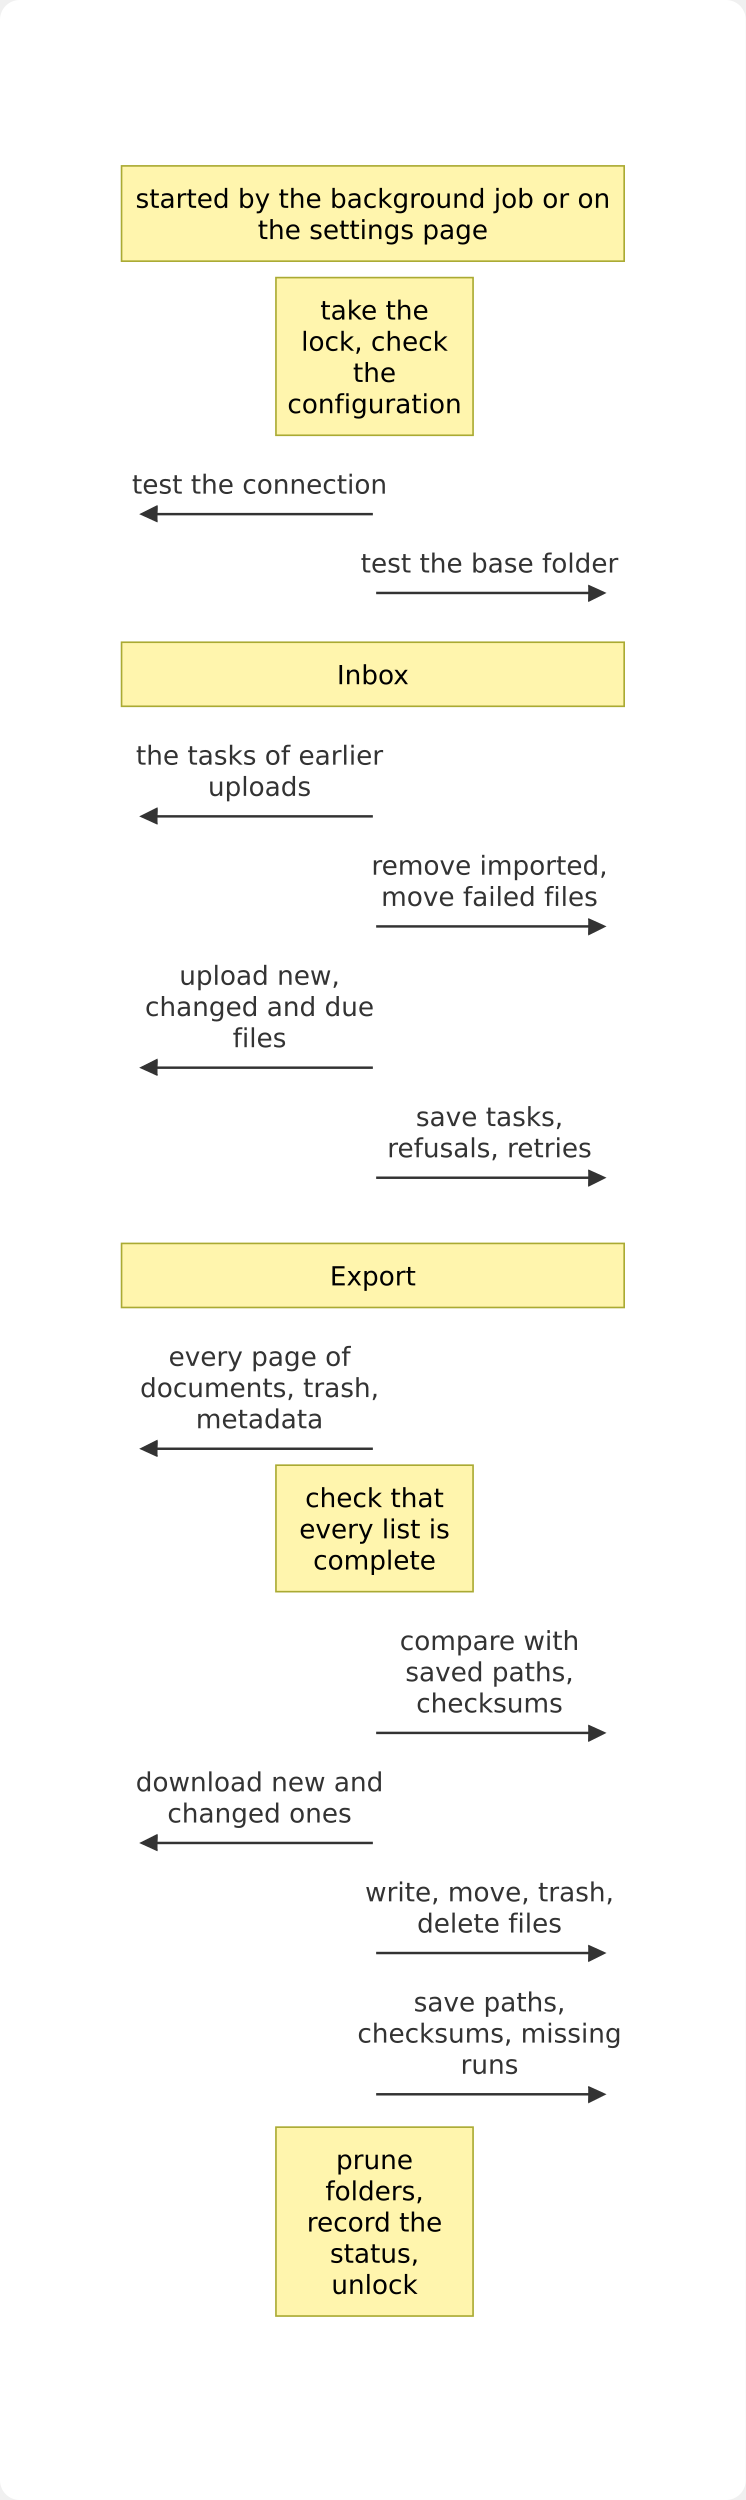
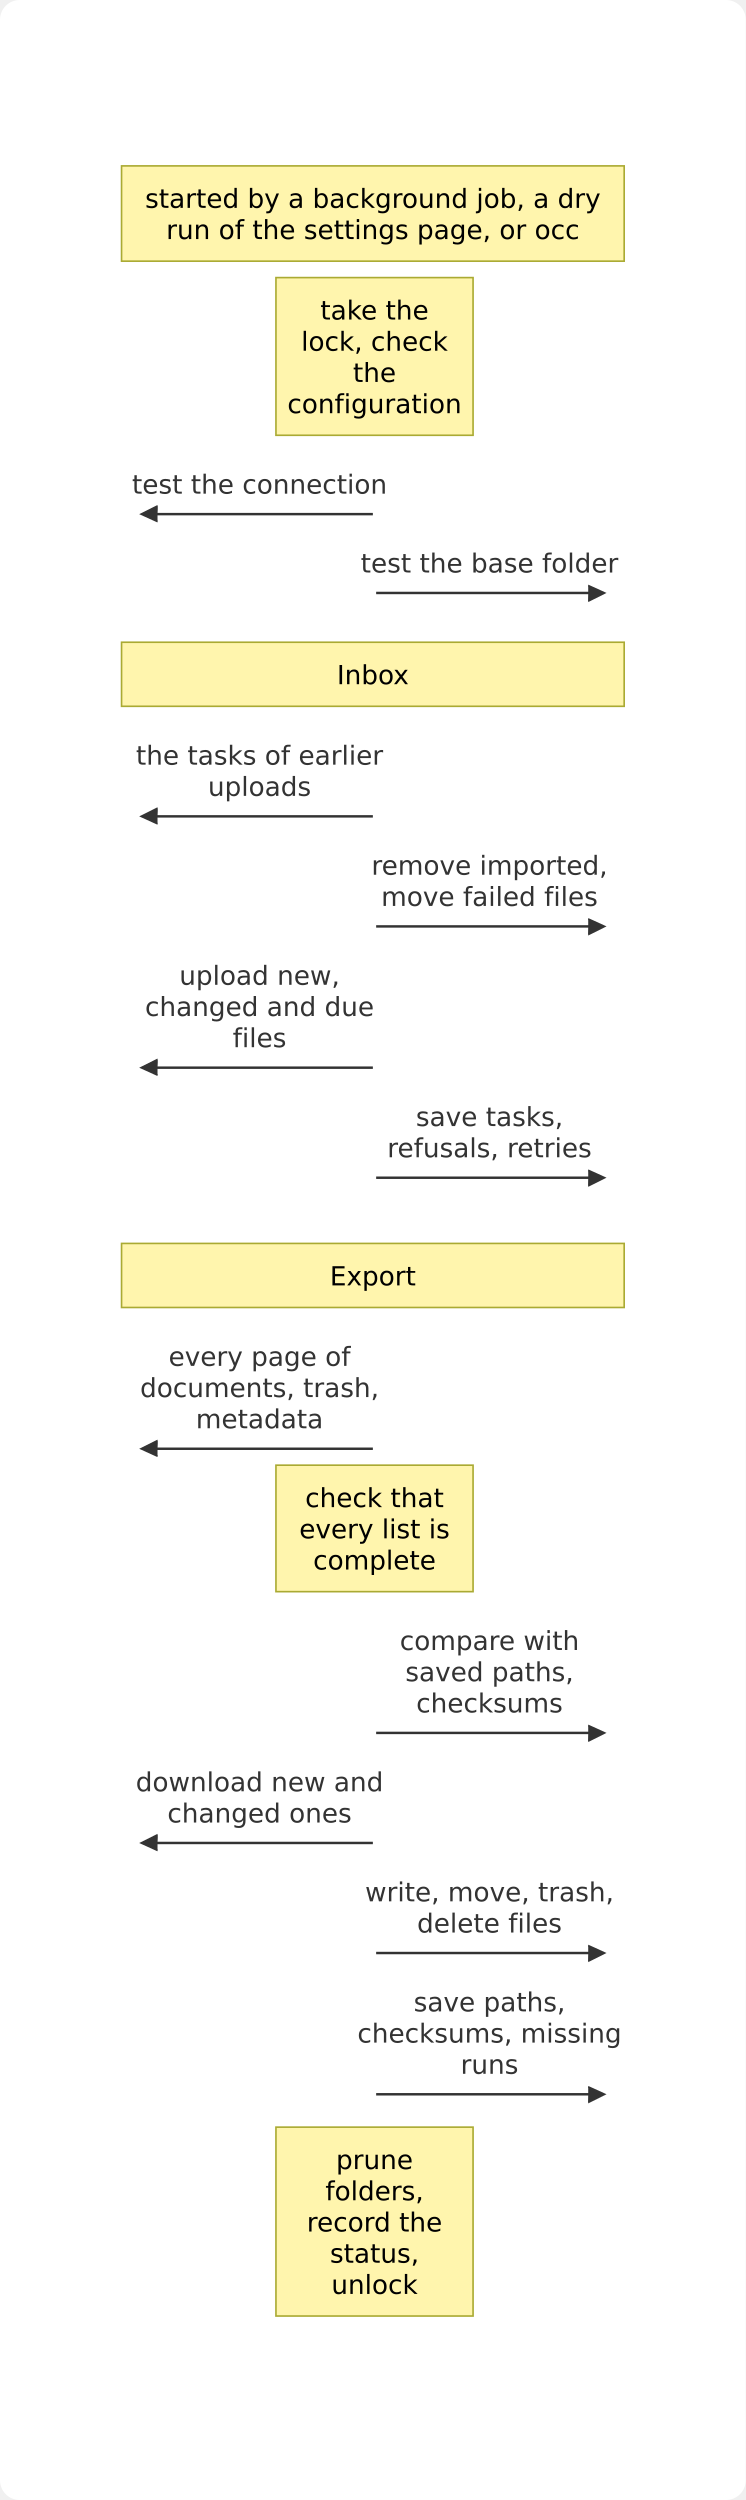
<svg xmlns="http://www.w3.org/2000/svg" width="454" height="1522" viewBox="-24 -26 454 1522" id="diagram-one-run-of-the-synchronization" role="graphics-document document" aria-roledescription="sequence" aria-describedby="chart-desc-diagram-one-run-of-the-synchronization" aria-labelledby="chart-title-diagram-one-run-of-the-synchronization">
  <rect x="40" y="711" fill="rgba(23, 128, 61, 0.12)" width="326" height="548" class="rect" />
  <rect x="40" y="345" fill="rgba(0, 130, 201, 0.12)" width="326" height="356" class="rect" />
  <g>
    <rect x="286" y="1404" fill="#eaeaea" stroke="#666" width="120" height="65" name="Nextcloud" rx="3" ry="3" class="actor actor-bottom" />
    <text x="346" y="1436.5" dominant-baseline="central" alignment-baseline="central" class="actor actor-box" style="text-anchor: middle; font-size: 16px; font-weight: 400; font-family: &quot;trebuchet ms&quot;, verdana, &quot;DejaVu Sans&quot;, arial, sans-serif;">
      <tspan x="346" dy="0">Nextcloud</tspan>
    </text>
  </g>
  <g>
    <rect x="144" y="1404" fill="#eaeaea" stroke="#666" width="120" height="65" name="Sync" rx="3" ry="3" class="actor actor-bottom" />
    <text x="204" y="1436.5" dominant-baseline="central" alignment-baseline="central" class="actor actor-box" style="text-anchor: middle; font-size: 16px; font-weight: 400; font-family: &quot;trebuchet ms&quot;, verdana, &quot;DejaVu Sans&quot;, arial, sans-serif;">
      <tspan x="204" dy="-8">Paperless</tspan>
    </text>
    <text x="204" y="1436.5" dominant-baseline="central" alignment-baseline="central" class="actor actor-box" style="text-anchor: middle; font-size: 16px; font-weight: 400; font-family: &quot;trebuchet ms&quot;, verdana, &quot;DejaVu Sans&quot;, arial, sans-serif;">
      <tspan x="204" dy="8">Sync</tspan>
    </text>
  </g>
  <g>
    <rect x="0" y="1404" fill="#eaeaea" stroke="#666" width="120" height="65" name="Paperless" rx="3" ry="3" class="actor actor-bottom" />
    <text x="60" y="1436.5" dominant-baseline="central" alignment-baseline="central" class="actor actor-box" style="text-anchor: middle; font-size: 16px; font-weight: 400; font-family: &quot;trebuchet ms&quot;, verdana, &quot;DejaVu Sans&quot;, arial, sans-serif;">
      <tspan x="60" dy="-8">Paperless-ng-</tspan>
    </text>
    <text x="60" y="1436.5" dominant-baseline="central" alignment-baseline="central" class="actor actor-box" style="text-anchor: middle; font-size: 16px; font-weight: 400; font-family: &quot;trebuchet ms&quot;, verdana, &quot;DejaVu Sans&quot;, arial, sans-serif;">
      <tspan x="60" dy="8">x</tspan>
    </text>
  </g>
  <g>
    <line id="actor2" x1="346" y1="65" x2="346" y2="1404" class="actor-line 200" stroke-width="0.5px" stroke="#999" name="Nextcloud" data-et="life-line" data-id="Nextcloud" />
    <g id="root-2" data-et="participant" data-type="participant" data-id="Nextcloud">
      <rect x="286" y="0" fill="#eaeaea" stroke="#666" width="120" height="65" name="Nextcloud" rx="3" ry="3" class="actor actor-top" />
      <text x="346" y="32.5" dominant-baseline="central" alignment-baseline="central" class="actor actor-box" style="text-anchor: middle; font-size: 16px; font-weight: 400; font-family: &quot;trebuchet ms&quot;, verdana, &quot;DejaVu Sans&quot;, arial, sans-serif;">
        <tspan x="346" dy="0">Nextcloud</tspan>
      </text>
    </g>
  </g>
  <g>
    <line id="actor1" x1="204" y1="65" x2="204" y2="1404" class="actor-line 200" stroke-width="0.5px" stroke="#999" name="Sync" data-et="life-line" data-id="Sync" />
    <g id="root-1" data-et="participant" data-type="participant" data-id="Sync">
      <rect x="144" y="0" fill="#eaeaea" stroke="#666" width="120" height="65" name="Sync" rx="3" ry="3" class="actor actor-top" />
      <text x="204" y="32.5" dominant-baseline="central" alignment-baseline="central" class="actor actor-box" style="text-anchor: middle; font-size: 16px; font-weight: 400; font-family: &quot;trebuchet ms&quot;, verdana, &quot;DejaVu Sans&quot;, arial, sans-serif;">
        <tspan x="204" dy="-8">Paperless</tspan>
      </text>
      <text x="204" y="32.5" dominant-baseline="central" alignment-baseline="central" class="actor actor-box" style="text-anchor: middle; font-size: 16px; font-weight: 400; font-family: &quot;trebuchet ms&quot;, verdana, &quot;DejaVu Sans&quot;, arial, sans-serif;">
        <tspan x="204" dy="8">Sync</tspan>
      </text>
    </g>
  </g>
  <g>
    <line id="actor0" x1="60" y1="65" x2="60" y2="1404" class="actor-line 200" stroke-width="0.5px" stroke="#999" name="Paperless" data-et="life-line" data-id="Paperless" />
    <g id="root-0" data-et="participant" data-type="participant" data-id="Paperless">
      <rect x="0" y="0" fill="#eaeaea" stroke="#666" width="120" height="65" name="Paperless" rx="3" ry="3" class="actor actor-top" />
      <text x="60" y="32.5" dominant-baseline="central" alignment-baseline="central" class="actor actor-box" style="text-anchor: middle; font-size: 16px; font-weight: 400; font-family: &quot;trebuchet ms&quot;, verdana, &quot;DejaVu Sans&quot;, arial, sans-serif;">
        <tspan x="60" dy="-8">Paperless-ng-</tspan>
      </text>
      <text x="60" y="32.5" dominant-baseline="central" alignment-baseline="central" class="actor actor-box" style="text-anchor: middle; font-size: 16px; font-weight: 400; font-family: &quot;trebuchet ms&quot;, verdana, &quot;DejaVu Sans&quot;, arial, sans-serif;">
        <tspan x="60" dy="8">x</tspan>
      </text>
    </g>
  </g>
  <style>#diagram-one-run-of-the-synchronization{font-family:"trebuchet ms",verdana,"DejaVu Sans",arial,sans-serif;font-size:16px;fill:#333;}@keyframes edge-animation-frame{from{stroke-dashoffset:0;}}@keyframes dash{to{stroke-dashoffset:0;}}#diagram-one-run-of-the-synchronization .edge-animation-slow{stroke-dasharray:9,5!important;stroke-dashoffset:900;animation:dash 50s linear infinite;stroke-linecap:round;}#diagram-one-run-of-the-synchronization .edge-animation-fast{stroke-dasharray:9,5!important;stroke-dashoffset:900;animation:dash 20s linear infinite;stroke-linecap:round;}#diagram-one-run-of-the-synchronization .error-icon{fill:#552222;}#diagram-one-run-of-the-synchronization .error-text{fill:#552222;stroke:#552222;}#diagram-one-run-of-the-synchronization .edge-thickness-normal{stroke-width:1px;}#diagram-one-run-of-the-synchronization .edge-thickness-thick{stroke-width:3.5px;}#diagram-one-run-of-the-synchronization .edge-pattern-solid{stroke-dasharray:0;}#diagram-one-run-of-the-synchronization .edge-thickness-invisible{stroke-width:0;fill:none;}#diagram-one-run-of-the-synchronization .edge-pattern-dashed{stroke-dasharray:3;}#diagram-one-run-of-the-synchronization .edge-pattern-dotted{stroke-dasharray:2;}#diagram-one-run-of-the-synchronization .marker{fill:#333333;stroke:#333333;}#diagram-one-run-of-the-synchronization .marker.cross{stroke:#333333;}#diagram-one-run-of-the-synchronization svg{font-family:"trebuchet ms",verdana,"DejaVu Sans",arial,sans-serif;font-size:16px;}#diagram-one-run-of-the-synchronization p{margin:0;}#diagram-one-run-of-the-synchronization .actor{stroke:#9370DB;fill:#ECECFF;stroke-width:1;}#diagram-one-run-of-the-synchronization rect.actor.outer-path[data-look="neo"]{filter:drop-shadow(1px 2px 2px rgba(185, 185, 185, 1));}#diagram-one-run-of-the-synchronization rect.note[data-look="neo"]{stroke:#aaaa33;fill:#fff5ad;filter:drop-shadow(1px 2px 2px rgba(185, 185, 185, 1));}#diagram-one-run-of-the-synchronization text.actor&gt;tspan{fill:black;stroke:none;}#diagram-one-run-of-the-synchronization .actor-line{stroke:#9370DB;}#diagram-one-run-of-the-synchronization .innerArc{stroke-width:1.5;stroke-dasharray:none;}#diagram-one-run-of-the-synchronization .messageLine0{stroke-width:1.5;stroke-dasharray:none;stroke:#333;}#diagram-one-run-of-the-synchronization .messageLine1{stroke-width:1.5;stroke-dasharray:2,2;stroke:#333;}#diagram-one-run-of-the-synchronization [id$="-arrowhead"] path{fill:#333;stroke:#333;}#diagram-one-run-of-the-synchronization .sequenceNumber{fill:white;}#diagram-one-run-of-the-synchronization [id$="-sequencenumber"]{fill:#333;}#diagram-one-run-of-the-synchronization [id$="-crosshead"] path{fill:#333;stroke:#333;}#diagram-one-run-of-the-synchronization .messageText{fill:#333;stroke:none;}#diagram-one-run-of-the-synchronization .labelBox{stroke:#9370DB;fill:#ECECFF;filter:none;}#diagram-one-run-of-the-synchronization .labelText,#diagram-one-run-of-the-synchronization .labelText&gt;tspan{fill:black;stroke:none;}#diagram-one-run-of-the-synchronization .loopText,#diagram-one-run-of-the-synchronization .loopText&gt;tspan{fill:black;stroke:none;}#diagram-one-run-of-the-synchronization .sectionTitle,#diagram-one-run-of-the-synchronization .sectionTitle&gt;tspan{fill:black;stroke:none;}#diagram-one-run-of-the-synchronization .loopLine{stroke-width:2px;stroke-dasharray:2,2;stroke:#9370DB;fill:#9370DB;}#diagram-one-run-of-the-synchronization .note{stroke:#aaaa33;fill:#fff5ad;}#diagram-one-run-of-the-synchronization .noteText,#diagram-one-run-of-the-synchronization .noteText&gt;tspan{fill:black;stroke:none;}#diagram-one-run-of-the-synchronization .activation0{fill:#f4f4f4;stroke:#666;}#diagram-one-run-of-the-synchronization .activation1{fill:#f4f4f4;stroke:#666;}#diagram-one-run-of-the-synchronization .activation2{fill:#f4f4f4;stroke:#666;}#diagram-one-run-of-the-synchronization .actorPopupMenu{position:absolute;}#diagram-one-run-of-the-synchronization .actorPopupMenuPanel{position:absolute;fill:#ECECFF;box-shadow:0px 8px 16px 0px rgba(0,0,0,0.2);filter:drop-shadow(3px 5px 2px rgb(0 0 0 / 0.4));}#diagram-one-run-of-the-synchronization .actor-man circle,#diagram-one-run-of-the-synchronization line{fill:#ECECFF;stroke-width:2px;}#diagram-one-run-of-the-synchronization g rect.rect{filter:drop-shadow(1px 2px 2px rgba(185, 185, 185, 1));stroke:#9370DB;}#diagram-one-run-of-the-synchronization .node .neo-node{stroke:#9370DB;}#diagram-one-run-of-the-synchronization [data-look="neo"].node rect,#diagram-one-run-of-the-synchronization [data-look="neo"].cluster rect,#diagram-one-run-of-the-synchronization [data-look="neo"].node polygon{stroke:#9370DB;filter:drop-shadow(1px 2px 2px rgba(185, 185, 185, 1));}#diagram-one-run-of-the-synchronization [data-look="neo"].swimlane.cluster rect{filter:none;}#diagram-one-run-of-the-synchronization [data-look="neo"].node path{stroke:#9370DB;stroke-width:1px;}#diagram-one-run-of-the-synchronization [data-look="neo"].node .outer-path{filter:drop-shadow(1px 2px 2px rgba(185, 185, 185, 1));}#diagram-one-run-of-the-synchronization [data-look="neo"].node .neo-line path{stroke:#9370DB;filter:none;}#diagram-one-run-of-the-synchronization [data-look="neo"].node circle{stroke:#9370DB;filter:drop-shadow(1px 2px 2px rgba(185, 185, 185, 1));}#diagram-one-run-of-the-synchronization [data-look="neo"].node circle .state-start{fill:#000000;}#diagram-one-run-of-the-synchronization [data-look="neo"].icon-shape .icon{fill:#9370DB;filter:drop-shadow(1px 2px 2px rgba(185, 185, 185, 1));}#diagram-one-run-of-the-synchronization [data-look="neo"].icon-shape .icon-neo path{stroke:#9370DB;filter:drop-shadow(1px 2px 2px rgba(185, 185, 185, 1));}#diagram-one-run-of-the-synchronization :root{--mermaid-font-family:"trebuchet ms",verdana,"DejaVu Sans",arial,sans-serif;}</style>
  <rect x="-24" y="-26" width="454" height="1522" rx="12" style="fill:#ffffff;stroke:none" />
  <g />
  <defs>
    <symbol id="diagram-one-run-of-the-synchronization-computer" width="24" height="24">
      <path transform="scale(0.5)" d="M2 2v13h20v-13h-20zm18 11h-16v-9h16v9zm-10.23 6l0.47-1h3.52l0.47 1h-4.46zm14.23 3h-24l2-6h2.1l-1.33 4h18.45l-1.3-4h2.07l2 6zm-5-10h-14v-7h14v7z" />
    </symbol>
  </defs>
  <defs>
    <symbol id="diagram-one-run-of-the-synchronization-database" fill-rule="evenodd" clip-rule="evenodd">
      <path transform="scale(0.5)" d="M12.260l0.26.260.010.250.010.250.010.250.010.250.020.250.020.240.020.240.020.240.020.240.020.230.030.230.030.230.030.230.030.220.030.220.040.220.040.210.040.210.040.210.040.210.050.20.050.20.050.190.050.190.050.190.050.180.050.180.060.180.060.170.060.170.060.160.060.160.060.160.060.150.070.070.030.070.030.070.030.070.030.070.040.070.040.070.040.070.040.060.040.060.040.060.040.060.040.060.040.060.040.060.040.060.040.060.040.050.040.050.040.050.040.050.040.050.040.050.040.050.040.040.040.040.040.040.040.040.040.040.040.040.040.040.040.030.040.030.040.030.040.030.040.030.040.030.040.030.040.020.040.020.040.020.040.020.040.020.040.020.040.020.040.010.040.010.040.010.050.010.040.010.050.010.05.05.05.05v17l0.05.05.05-0.010.05-0.010.05-0.010.04-0.010.05-0.010.04-0.010.04-0.010.04-0.020.04-0.020.04-0.020.04-0.020.04-0.020.04-0.020.04-0.030.04-0.030.04-0.030.04-0.030.04-0.030.04-0.030.04-0.030.04-0.040.04-0.040.04-0.040.04-0.040.04-0.040.04-0.040.04-0.040.04-0.040.04-0.050.04-0.050.04-0.050.04-0.050.04-0.050.04-0.050.04-0.050.04-0.050.04-0.060.04-0.060.04-0.060.04-0.060.04-0.060.04-0.060.04-0.060.04-0.070.04-0.070.04-0.070.04-0.070.04-0.070.03-0.070.03-0.070.03-0.070.03-0.150.07-0.150.06-0.160.06-0.160.06-0.170.06-0.170.06-0.170.06-0.180.06-0.180.05-0.190.05-0.190.05-0.190.05-0.20.05-0.20.05-0.20.05-0.210.04-0.210.04-0.210.04-0.220.04-0.220.04-0.220.03-0.220.03-0.230.03-0.230.03-0.230.03-0.240.02-0.240.02-0.240.02-0.240.02-0.250.02-0.250.02-0.250.01-0.250.01-0.250.01-0.250.01-0.260-0.260-0.260-0.260-0.250-0.25-0.01-0.25-0.01-0.25-0.01-0.25-0.01-0.24-0.02-0.24-0.02-0.24-0.02-0.24-0.02-0.24-0.02-0.23-0.03-0.23-0.03-0.23-0.03-0.23-0.03-0.22-0.03-0.22-0.04-0.22-0.04-0.21-0.04-0.21-0.04-0.21-0.04-0.2-0.04-0.2-0.05-0.2-0.05-0.19-0.05-0.19-0.05-0.19-0.05-0.18-0.05-0.18-0.06-0.18-0.06-0.17-0.06-0.17-0.06-0.16-0.06-0.16-0.06-0.15-0.06-0.15-0.07-0.07-0.03-0.07-0.03-0.07-0.03-0.07-0.03-0.07-0.04-0.07-0.04-0.07-0.04-0.07-0.04-0.06-0.04-0.06-0.04-0.06-0.04-0.06-0.04-0.06-0.04-0.06-0.04-0.06-0.04-0.06-0.04-0.05-0.04-0.05-0.04-0.05-0.04-0.05-0.04-0.05-0.04-0.05-0.04-0.05-0.04-0.05-0.04-0.04-0.04-0.04-0.04-0.04-0.04-0.04-0.04-0.04-0.04-0.04-0.04-0.04-0.04-0.03-0.04-0.03-0.04-0.03-0.04-0.03-0.04-0.03-0.04-0.03-0.04-0.03-0.04-0.02-0.04-0.02-0.04-0.02-0.04-0.02-0.04-0.02-0.04-0.02-0.04-0.01-0.04-0.01-0.04-0.01-0.04-0.01-0.04-0.01-0.04-0.01-0.04-0.01-0.040-0.040-0.040-0.04v-17l0-0.040-0.040-0.040.01-0.040.01-0.040.01-0.040.01-0.040.01-0.040.01-0.040.02-0.040.02-0.040.02-0.040.02-0.040.02-0.040.02-0.040.02-0.040.03-0.040.03-0.040.03-0.040.03-0.040.03-0.040.03-0.040.03-0.040.04-0.040.04-0.040.04-0.040.04-0.040.04-0.040.04-0.040.04-0.040.05-0.040.05-0.040.05-0.040.05-0.040.05-0.040.05-0.040.05-0.040.06-0.040.06-0.040.06-0.040.06-0.040.06-0.040.06-0.040.06-0.040.06-0.040.06-0.040.07-0.040.07-0.040.07-0.040.07-0.040.07-0.030.07-0.030.07-0.030.07-0.030.15-0.070.16-0.060.16-0.060.16-0.060.17-0.060.17-0.060.18-0.060.18-0.060.18-0.050.19-0.050.19-0.050.2-0.050.2-0.050.2-0.050.2-0.040.21-0.040.21-0.040.21-0.040.22-0.040.22-0.040.22-0.030.23-0.030.23-0.030.23-0.030.23-0.030.24-0.020.24-0.020.24-0.020.24-0.020.25-0.020.25-0.010.25-0.010.25-0.010.25-0.010.26.26.26.260zm-9.26 20.5v0.01l0.02.02.020.010.020.010.020.010.020.010.020.010.020.010.020.010.020.010.020.020.020.020.020.020.020.020.020.020.020.020.020.020.030.020.020.020.030.050.050.060.050.060.050.070.050.070.050.080.050.080.050.080.050.090.050.090.050.10.050.10.050.110.050.110.050.110.050.120.050.120.050.130.050.130.050.140.050.140.050.140.050.150.050.150.050.160.050.160.050.160.050.170.040.170.040.180.040.180.040.180.040.190.040.190.040.190.040.20.040.20.030.20.030.210.030.210.030.220.030.220.030.220.020.230.020.230.020.230.020.240.020.240.020.240.010.250.010.250.010.250.010.26.26.26.26.25.25-0.010.25-0.010.24-0.010.24-0.010.24-0.020.23-0.020.23-0.020.23-0.020.22-0.020.22-0.030.22-0.030.21-0.030.21-0.030.21-0.030.2-0.030.2-0.030.19-0.040.19-0.040.19-0.040.18-0.040.18-0.040.18-0.040.17-0.040.17-0.040.16-0.040.16-0.050.16-0.050.15-0.050.15-0.050.14-0.050.14-0.050.14-0.050.13-0.050.13-0.050.12-0.050.12-0.050.11-0.050.11-0.050.11-0.050.1-0.050.1-0.050.09-0.050.09-0.050.08-0.050.08-0.050.07-0.050.07-0.050.07-0.050.06-0.050.06-0.050.05-0.050.02-0.020.02-0.020.02-0.020.02-0.020.02-0.020.02-0.020.02-0.020.02-0.020.01-0.020.01-0.020.01-0.020.01-0.020.01-0.020.01-0.020.01-0.020.01-0.020-0.020-0.020-0.020-0.02v-4.13l-0.080.06-0.080.05-0.080.05-0.080.05-0.090.05-0.090.05-0.090.05-0.090.05-0.10.05-0.10.05-0.10.05-0.10.05-0.110.05-0.110.05-0.110.05-0.110.05-0.110.05-0.120.04-0.120.04-0.120.04-0.120.04-0.130.04-0.130.04-0.130.04-0.130.04-0.130.04-0.130.04-0.140.04-0.140.04-0.140.04-0.140.03-0.140.03-0.150.03-0.150.03-0.150.03-0.150.03-0.150.03-0.150.03-0.160.03-0.160.03-0.160.03-0.160.02-0.160.02-0.160.02-0.160.02-0.170.02-0.170.02-0.170.02-0.170.02-0.170.02-0.170.02-0.170.01-0.170.01-0.170.01-0.180.01-0.180.01-0.180.01-0.180.01-0.180.01-0.180.01-0.180-0.180-0.180h-0.37l-0.180-0.180-0.180-0.180-0.18-0.01-0.18-0.01-0.18-0.01-0.18-0.01-0.18-0.01-0.18-0.01-0.17-0.01-0.17-0.01-0.17-0.01-0.17-0.02-0.17-0.02-0.17-0.02-0.17-0.02-0.17-0.02-0.16-0.02-0.16-0.02-0.16-0.02-0.16-0.02-0.16-0.02-0.16-0.03-0.16-0.03-0.15-0.03-0.15-0.03-0.15-0.03-0.15-0.03-0.15-0.03-0.15-0.03-0.14-0.03-0.14-0.03-0.14-0.04-0.14-0.04-0.14-0.04-0.14-0.04-0.13-0.04-0.13-0.04-0.13-0.04-0.13-0.04-0.13-0.04-0.12-0.04-0.12-0.04-0.12-0.04-0.12-0.04-0.12-0.04-0.11-0.04-0.11-0.05-0.11-0.05-0.11-0.05-0.1-0.05-0.1-0.05-0.1-0.05-0.1-0.05-0.09-0.05-0.09-0.05-0.09-0.05-0.09-0.05-0.08-0.05-0.08-0.05-0.08-0.05-0.08-0.05v4.13zm0-5.65v0.01l0.02.02.020.010.020.010.020.010.020.010.020.010.020.010.020.010.020.010.020.020.020.020.020.020.020.020.020.020.020.020.020.020.020.020.030.020.020.050.050.060.050.060.050.070.050.070.050.080.050.080.050.080.050.090.050.090.050.10.050.10.050.110.050.110.050.110.050.120.050.120.050.130.050.130.050.140.050.140.050.140.050.150.050.150.050.160.050.160.050.160.050.170.040.170.040.180.040.180.040.180.040.190.040.190.040.190.040.20.030.20.030.20.030.210.030.210.030.220.030.220.030.220.020.230.020.230.020.230.020.240.020.240.010.240.010.250.010.250.010.250.010.26.26.26.26.25-0.010.25-0.010.25-0.010.24-0.010.24-0.010.24-0.020.23-0.020.23-0.020.23-0.020.22-0.020.22-0.020.22-0.030.21-0.030.21-0.030.21-0.030.2-0.030.2-0.040.19-0.040.19-0.040.19-0.040.18-0.040.18-0.040.18-0.040.17-0.040.17-0.040.16-0.040.16-0.040.16-0.050.15-0.050.15-0.050.14-0.050.14-0.050.14-0.050.13-0.050.13-0.050.12-0.050.12-0.050.11-0.050.11-0.050.11-0.050.1-0.050.1-0.050.09-0.050.09-0.050.08-0.050.08-0.050.07-0.050.07-0.050.07-0.050.06-0.050.06-0.050.05-0.050.02-0.020.02-0.020.02-0.020.02-0.020.02-0.020.02-0.020.02-0.020.02-0.020.01-0.020.01-0.020.01-0.020.01-0.020.01-0.020.01-0.020.01-0.020.01-0.020-0.020-0.020-0.020-0.02v-4.14l-0.080.05-0.080.05-0.080.05-0.080.05-0.090.05-0.090.05-0.090.05-0.090.05-0.10.05-0.10.05-0.10.05-0.10.05-0.110.05-0.110.05-0.110.05-0.110.05-0.110.04-0.120.04-0.120.04-0.120.04-0.120.04-0.130.04-0.130.04-0.130.04-0.130.04-0.130.04-0.130.04-0.140.04-0.140.04-0.140.04-0.140.03-0.140.03-0.150.03-0.150.03-0.150.03-0.150.03-0.150.03-0.150.03-0.160.03-0.160.03-0.160.03-0.160.02-0.160.02-0.160.02-0.160.02-0.170.02-0.170.02-0.170.02-0.170.02-0.170.02-0.170.02-0.170.01-0.170.01-0.170.01-0.180.01-0.180.01-0.180.01-0.180.01-0.180.01-0.180.01-0.180-0.180-0.180h-0.37l-0.180-0.180-0.180-0.180-0.18-0.01-0.18-0.01-0.18-0.01-0.18-0.01-0.18-0.01-0.18-0.01-0.17-0.01-0.17-0.01-0.17-0.01-0.17-0.02-0.17-0.02-0.17-0.02-0.17-0.02-0.17-0.02-0.16-0.02-0.16-0.02-0.16-0.02-0.16-0.02-0.16-0.02-0.16-0.03-0.16-0.03-0.15-0.03-0.15-0.03-0.15-0.03-0.15-0.03-0.15-0.03-0.15-0.03-0.14-0.03-0.14-0.03-0.14-0.04-0.14-0.04-0.14-0.04-0.14-0.04-0.13-0.04-0.13-0.04-0.13-0.04-0.13-0.04-0.13-0.04-0.12-0.04-0.12-0.04-0.12-0.04-0.12-0.04-0.12-0.04-0.11-0.05-0.11-0.05-0.11-0.05-0.11-0.05-0.1-0.05-0.1-0.05-0.1-0.05-0.1-0.05-0.09-0.05-0.09-0.05-0.09-0.05-0.09-0.05-0.08-0.05-0.08-0.05-0.08-0.05-0.08-0.05v4.14zm0-5.67v0.01l0.02.02.020.010.020.010.020.010.020.010.020.010.020.010.020.010.020.010.020.020.020.020.020.020.020.020.020.020.020.020.030.020.020.020.020.020.030.050.050.060.050.060.050.070.050.070.050.080.050.080.050.080.050.090.050.090.050.10.050.10.050.110.050.110.050.110.050.120.050.120.050.130.050.130.050.140.050.140.050.140.050.150.050.150.050.160.050.160.050.160.050.170.040.170.040.180.040.180.040.180.040.190.040.190.040.190.040.20.030.20.030.20.030.210.030.210.030.220.030.220.030.220.020.230.020.230.020.230.020.240.020.240.010.240.010.250.010.250.010.250.010.26.26.26.26.25-0.010.25-0.010.25-0.010.24-0.010.24-0.010.24-0.020.23-0.020.23-0.020.23-0.020.22-0.020.22-0.020.22-0.030.21-0.030.21-0.030.21-0.030.2-0.030.2-0.040.19-0.040.19-0.040.19-0.040.18-0.040.18-0.040.18-0.040.17-0.040.17-0.040.16-0.040.16-0.040.16-0.050.15-0.050.15-0.050.14-0.050.14-0.050.14-0.050.13-0.050.13-0.050.12-0.050.12-0.050.11-0.050.11-0.050.11-0.050.1-0.050.1-0.050.09-0.050.09-0.050.08-0.050.08-0.050.07-0.050.07-0.050.07-0.050.06-0.050.06-0.050.05-0.050.02-0.020.02-0.020.02-0.020.02-0.020.02-0.020.02-0.020.02-0.020.02-0.020.01-0.020.01-0.020.01-0.020.01-0.020.01-0.020.01-0.020.01-0.020.01-0.020-0.020-0.020-0.020-0.02v-4.15l-0.080.05-0.080.05-0.080.05-0.080.05-0.090.05-0.090.05-0.090.05-0.090.05-0.10.05-0.10.05-0.10.05-0.10.05-0.110.05-0.110.05-0.110.05-0.110.05-0.110.04-0.120.04-0.120.04-0.120.04-0.120.04-0.130.04-0.130.04-0.130.04-0.130.04-0.130.04-0.130.04-0.140.04-0.140.04-0.140.03-0.140.03-0.140.03-0.150.03-0.150.03-0.150.03-0.150.03-0.150.03-0.150.03-0.160.03-0.160.03-0.160.02-0.160.02-0.160.02-0.160.02-0.160.02-0.170.02-0.170.02-0.170.02-0.170.02-0.170.02-0.170.02-0.170.01-0.170.01-0.170.01-0.180.01-0.180.01-0.180.01-0.180.01-0.180.01-0.180.01-0.180-0.180-0.180-0.180-0.180-0.180-0.180-0.180-0.18-0.01-0.18-0.01-0.18-0.01-0.18-0.01-0.18-0.01-0.18-0.01-0.18-0.01-0.17-0.01-0.17-0.01-0.17-0.01-0.17-0.02-0.17-0.02-0.17-0.02-0.17-0.02-0.17-0.02-0.16-0.02-0.16-0.02-0.16-0.02-0.16-0.02-0.16-0.02-0.16-0.03-0.16-0.03-0.15-0.03-0.15-0.03-0.15-0.03-0.15-0.03-0.15-0.03-0.15-0.03-0.14-0.03-0.14-0.03-0.14-0.03-0.14-0.04-0.14-0.04-0.14-0.04-0.13-0.04-0.13-0.04-0.13-0.04-0.13-0.04-0.13-0.04-0.12-0.04-0.12-0.04-0.12-0.04-0.12-0.04-0.12-0.04-0.11-0.05-0.11-0.05-0.11-0.05-0.11-0.05-0.1-0.05-0.1-0.05-0.1-0.05-0.1-0.05-0.09-0.05-0.09-0.05-0.09-0.05-0.09-0.05-0.08-0.05-0.08-0.05-0.08-0.05-0.08-0.05v4.15zm8.74-8.18l-0.260-0.250.01-0.250.01-0.250.01-0.240.01-0.240.01-0.240.02-0.230.02-0.230.02-0.230.02-0.220.02-0.220.03-0.220.03-0.210.03-0.210.03-0.20.03-0.20.03-0.20.03-0.190.04-0.190.04-0.190.04-0.180.04-0.180.04-0.170.04-0.170.04-0.170.04-0.160.05-0.160.05-0.150.05-0.150.05-0.150.05-0.140.05-0.140.05-0.140.05-0.130.05-0.130.05-0.120.05-0.120.05-0.110.05-0.110.05-0.110.05-0.10.05-0.10.05-0.090.05-0.090.05-0.080.05-0.080.05-0.070.05-0.070.05-0.060.05-0.060.05-0.060.05-0.050.05-0.020.03-0.020.02-0.020.02-0.020.03-0.020.02-0.020.02-0.020.02-0.010.02-0.010.02-0.010.02-0.010.02-0.010.02-0.010.02-0.010.02-0.010.02-0.010.02.02.02.02.02.02.02.02.020.010.020.010.020.010.020.010.020.010.020.010.020.010.020.010.020.020.020.020.020.020.020.020.020.020.030.020.020.020.020.020.030.050.050.060.050.060.050.070.050.070.050.070.050.080.050.080.050.090.050.090.050.10.050.10.050.110.050.110.050.110.050.120.050.120.050.130.050.130.050.140.050.140.050.140.050.150.050.150.050.160.050.160.050.160.050.170.040.170.040.180.040.180.040.180.040.190.040.190.040.190.040.20.030.20.030.210.030.210.030.210.030.220.030.220.030.220.020.230.020.230.020.230.020.240.020.240.010.240.010.250.010.250.010.250.010.26.26.26.26.25.25-0.010.25-0.010.24-0.010.24-0.010.24-0.020.23-0.020.23-0.020.23-0.020.22-0.020.22-0.030.22-0.030.21-0.030.21-0.030.21-0.030.2-0.030.2-0.030.19-0.040.19-0.040.19-0.040.18-0.040.18-0.040.18-0.040.17-0.040.17-0.040.16-0.040.16-0.050.16-0.050.15-0.050.15-0.050.14-0.050.14-0.050.14-0.050.13-0.050.13-0.050.12-0.050.12-0.050.11-0.050.11-0.050.11-0.050.1-0.050.1-0.050.09-0.050.09-0.050.08-0.050.08-0.050.07-0.050.07-0.050.07-0.050.06-0.050.06-0.050.05-0.050.02-0.020.02-0.020.02-0.020.02-0.020.02-0.020.02-0.020.02-0.020.02-0.020.01-0.020.01-0.020.01-0.020.01-0.020.01-0.020.01-0.020.01-0.020.01-0.020-0.020-0.020-0.020-0.020-0.020-0.020-0.020-0.02-0.01-0.02-0.01-0.02-0.01-0.02-0.01-0.02-0.01-0.02-0.01-0.02-0.01-0.02-0.01-0.02-0.01-0.02-0.02-0.02-0.02-0.02-0.02-0.02-0.02-0.02-0.02-0.02-0.02-0.02-0.02-0.02-0.05-0.05-0.06-0.05-0.06-0.05-0.06-0.05-0.07-0.05-0.07-0.05-0.08-0.05-0.08-0.05-0.09-0.05-0.09-0.05-0.1-0.05-0.1-0.05-0.11-0.05-0.11-0.05-0.11-0.05-0.12-0.05-0.12-0.05-0.13-0.05-0.13-0.05-0.14-0.05-0.14-0.05-0.14-0.05-0.15-0.05-0.15-0.05-0.15-0.05-0.16-0.05-0.16-0.04-0.17-0.04-0.17-0.04-0.17-0.04-0.18-0.04-0.18-0.04-0.19-0.04-0.19-0.04-0.19-0.04-0.2-0.03-0.2-0.03-0.2-0.03-0.21-0.03-0.21-0.03-0.22-0.03-0.22-0.03-0.22-0.02-0.23-0.02-0.23-0.02-0.23-0.02-0.24-0.02-0.24-0.01-0.24-0.01-0.25-0.01-0.25-0.01-0.250-0.260-0.260-0.260z" />
    </symbol>
  </defs>
  <defs>
    <symbol id="diagram-one-run-of-the-synchronization-clock" width="24" height="24">
      <path transform="scale(0.5)" d="M12 2c5.51 0 10 4.49 10 10s-4.49 10-10 10-10-4.49-10-10 4.49-10 10-10zm0-2c-6.63 0-12 5.37-12 12s5.37 12 12 12 12-5.37 12-12-5.37-12-12-12zm5.85 12.46c0.20.040.20.33.37-1.910.36-6.04 1.11-6.55 1.11-0.72 0-1.3-0.58-1.3-1.3 0-0.510.77-5.45 1.13-7.440.03-0.190.31-0.180.340.01l0.99 6.24 5.39 1.01z" />
    </symbol>
  </defs>
  <defs>
    <marker id="diagram-one-run-of-the-synchronization-arrowhead" refX="7.9" refY="5" markerUnits="userSpaceOnUse" markerWidth="12" markerHeight="12" orient="auto-start-reverse">
      <path d="M -1 0 L 10 5 L 0 10 z" />
    </marker>
  </defs>
  <defs>
    <marker id="diagram-one-run-of-the-synchronization-crosshead" markerWidth="15" markerHeight="8" orient="auto" refX="4" refY="4.5">
      <path fill="none" stroke="#000000" stroke-width="1pt" d="M 1,2 L 6,7 M 6,2 L 1,7" style="stroke-dasharray: 0, 0;" />
    </marker>
  </defs>
  <defs>
    <marker id="diagram-one-run-of-the-synchronization-filled-head" refX="15.5" refY="7" markerWidth="20" markerHeight="28" orient="auto">
      <path d="M 18,7 L9,13 L14,7 L9,1 Z" />
    </marker>
  </defs>
  <defs>
    <marker id="diagram-one-run-of-the-synchronization-sequencenumber" refX="15" refY="15" markerWidth="60" markerHeight="40" orient="auto">
      <circle cx="15" cy="15" r="6" />
    </marker>
  </defs>
  <defs>
    <marker id="diagram-one-run-of-the-synchronization-solidTopArrowHead" refX="7.9" refY="7.25" markerUnits="userSpaceOnUse" markerWidth="12" markerHeight="12" orient="auto-start-reverse">
      <path d="M 0 0 L 10 8 L 0 8 z" />
    </marker>
  </defs>
  <defs>
    <marker id="diagram-one-run-of-the-synchronization-solidBottomArrowHead" refX="7.9" refY="0.75" markerUnits="userSpaceOnUse" markerWidth="12" markerHeight="12" orient="auto-start-reverse">
      <path d="M 0 0 L 10 0 L 0 8 z" />
    </marker>
  </defs>
  <defs>
    <marker id="diagram-one-run-of-the-synchronization-stickTopArrowHead" refX="7.5" refY="7" markerUnits="userSpaceOnUse" markerWidth="12" markerHeight="12" orient="auto-start-reverse">
      <path d="M 0 0 L 7 7" stroke="black" stroke-width="1.5" fill="none" />
    </marker>
  </defs>
  <defs>
    <marker id="diagram-one-run-of-the-synchronization-stickBottomArrowHead" refX="7.5" refY="0" markerUnits="userSpaceOnUse" markerWidth="12" markerHeight="12" orient="auto-start-reverse">
      <path d="M 0 7 L 7 0" stroke="black" stroke-width="1.5" fill="none" />
    </marker>
  </defs>
  <g data-et="note" data-id="i0">
    <rect x="50" y="75" fill="#EDF2AE" stroke="#666" width="306" height="58" class="note" />
    <text x="203" y="80" text-anchor="middle" dominant-baseline="middle" alignment-baseline="middle" class="noteText" dy="1em" style="font-family: &quot;trebuchet ms&quot;, verdana, &quot;DejaVu Sans&quot;, arial, sans-serif; font-size: 16px; font-weight: 400;">
-       <tspan x="203">started by the background job or on</tspan>
+       <tspan x="203">started by a background job, a dry</tspan>
    </text>
    <text x="203" y="99" text-anchor="middle" dominant-baseline="middle" alignment-baseline="middle" class="noteText" dy="1em" style="font-family: &quot;trebuchet ms&quot;, verdana, &quot;DejaVu Sans&quot;, arial, sans-serif; font-size: 16px; font-weight: 400;">
-       <tspan x="203">the settings page</tspan>
+       <tspan x="203">run of the settings page, or occ</tspan>
    </text>
  </g>
  <g data-et="note" data-id="i1">
    <rect x="144" y="143" fill="#EDF2AE" stroke="#666" width="120" height="96" class="note" />
    <text x="204" y="148" text-anchor="middle" dominant-baseline="middle" alignment-baseline="middle" class="noteText" dy="1em" style="font-family: &quot;trebuchet ms&quot;, verdana, &quot;DejaVu Sans&quot;, arial, sans-serif; font-size: 16px; font-weight: 400;">
      <tspan x="204">take the</tspan>
    </text>
    <text x="204" y="167" text-anchor="middle" dominant-baseline="middle" alignment-baseline="middle" class="noteText" dy="1em" style="font-family: &quot;trebuchet ms&quot;, verdana, &quot;DejaVu Sans&quot;, arial, sans-serif; font-size: 16px; font-weight: 400;">
      <tspan x="204">lock, check</tspan>
    </text>
    <text x="204" y="186" text-anchor="middle" dominant-baseline="middle" alignment-baseline="middle" class="noteText" dy="1em" style="font-family: &quot;trebuchet ms&quot;, verdana, &quot;DejaVu Sans&quot;, arial, sans-serif; font-size: 16px; font-weight: 400;">
      <tspan x="204">the</tspan>
    </text>
    <text x="204" y="205" text-anchor="middle" dominant-baseline="middle" alignment-baseline="middle" class="noteText" dy="1em" style="font-family: &quot;trebuchet ms&quot;, verdana, &quot;DejaVu Sans&quot;, arial, sans-serif; font-size: 16px; font-weight: 400;">
      <tspan x="204">configuration</tspan>
    </text>
  </g>
  <g data-et="note" data-id="i5">
    <rect x="50" y="365" fill="#EDF2AE" stroke="#666" width="306" height="39" class="note" />
    <text x="203" y="370" text-anchor="middle" dominant-baseline="middle" alignment-baseline="middle" class="noteText" dy="1em" style="font-family: &quot;trebuchet ms&quot;, verdana, &quot;DejaVu Sans&quot;, arial, sans-serif; font-size: 16px; font-weight: 400;">
      <tspan x="203">Inbox</tspan>
    </text>
  </g>
  <g data-et="note" data-id="i12">
    <rect x="50" y="731" fill="#EDF2AE" stroke="#666" width="306" height="39" class="note" />
    <text x="203" y="736" text-anchor="middle" dominant-baseline="middle" alignment-baseline="middle" class="noteText" dy="1em" style="font-family: &quot;trebuchet ms&quot;, verdana, &quot;DejaVu Sans&quot;, arial, sans-serif; font-size: 16px; font-weight: 400;">
      <tspan x="203">Export</tspan>
    </text>
  </g>
  <g data-et="note" data-id="i14">
    <rect x="144" y="866" fill="#EDF2AE" stroke="#666" width="120" height="77" class="note" />
    <text x="204" y="871" text-anchor="middle" dominant-baseline="middle" alignment-baseline="middle" class="noteText" dy="1em" style="font-family: &quot;trebuchet ms&quot;, verdana, &quot;DejaVu Sans&quot;, arial, sans-serif; font-size: 16px; font-weight: 400;">
      <tspan x="204">check that</tspan>
    </text>
    <text x="204" y="890" text-anchor="middle" dominant-baseline="middle" alignment-baseline="middle" class="noteText" dy="1em" style="font-family: &quot;trebuchet ms&quot;, verdana, &quot;DejaVu Sans&quot;, arial, sans-serif; font-size: 16px; font-weight: 400;">
      <tspan x="204">every list is</tspan>
    </text>
    <text x="204" y="909" text-anchor="middle" dominant-baseline="middle" alignment-baseline="middle" class="noteText" dy="1em" style="font-family: &quot;trebuchet ms&quot;, verdana, &quot;DejaVu Sans&quot;, arial, sans-serif; font-size: 16px; font-weight: 400;">
      <tspan x="204">complete</tspan>
    </text>
  </g>
  <g data-et="note" data-id="i20">
    <rect x="144" y="1269" fill="#EDF2AE" stroke="#666" width="120" height="115" class="note" />
    <text x="204" y="1274" text-anchor="middle" dominant-baseline="middle" alignment-baseline="middle" class="noteText" dy="1em" style="font-family: &quot;trebuchet ms&quot;, verdana, &quot;DejaVu Sans&quot;, arial, sans-serif; font-size: 16px; font-weight: 400;">
      <tspan x="204">prune</tspan>
    </text>
    <text x="204" y="1293" text-anchor="middle" dominant-baseline="middle" alignment-baseline="middle" class="noteText" dy="1em" style="font-family: &quot;trebuchet ms&quot;, verdana, &quot;DejaVu Sans&quot;, arial, sans-serif; font-size: 16px; font-weight: 400;">
      <tspan x="204">folders,</tspan>
    </text>
    <text x="204" y="1312" text-anchor="middle" dominant-baseline="middle" alignment-baseline="middle" class="noteText" dy="1em" style="font-family: &quot;trebuchet ms&quot;, verdana, &quot;DejaVu Sans&quot;, arial, sans-serif; font-size: 16px; font-weight: 400;">
      <tspan x="204">record the</tspan>
    </text>
    <text x="204" y="1331" text-anchor="middle" dominant-baseline="middle" alignment-baseline="middle" class="noteText" dy="1em" style="font-family: &quot;trebuchet ms&quot;, verdana, &quot;DejaVu Sans&quot;, arial, sans-serif; font-size: 16px; font-weight: 400;">
      <tspan x="204">status,</tspan>
    </text>
    <text x="204" y="1350" text-anchor="middle" dominant-baseline="middle" alignment-baseline="middle" class="noteText" dy="1em" style="font-family: &quot;trebuchet ms&quot;, verdana, &quot;DejaVu Sans&quot;, arial, sans-serif; font-size: 16px; font-weight: 400;">
      <tspan x="204">unlock</tspan>
    </text>
  </g>
  <text x="134" y="254" text-anchor="middle" dominant-baseline="middle" alignment-baseline="middle" class="messageText" dy="1em" style="font-family: &quot;trebuchet ms&quot;, verdana, &quot;DejaVu Sans&quot;, arial, sans-serif; font-size: 16px; font-weight: 400;">test the connection</text>
  <line x1="203" y1="287" x2="64" y2="287" class="messageLine0" data-et="message" data-id="i2" data-from="Sync" data-to="Paperless" stroke-width="2" stroke="none" marker-end="url(#diagram-one-run-of-the-synchronization-arrowhead)" style="fill: none;" />
  <text x="274" y="302" text-anchor="middle" dominant-baseline="middle" alignment-baseline="middle" class="messageText" dy="1em" style="font-family: &quot;trebuchet ms&quot;, verdana, &quot;DejaVu Sans&quot;, arial, sans-serif; font-size: 16px; font-weight: 400;">test the base folder</text>
  <line x1="205" y1="335" x2="342" y2="335" class="messageLine0" data-et="message" data-id="i3" data-from="Sync" data-to="Nextcloud" stroke-width="2" stroke="none" marker-end="url(#diagram-one-run-of-the-synchronization-arrowhead)" style="fill: none;" />
  <text x="134" y="419" text-anchor="middle" dominant-baseline="middle" alignment-baseline="middle" class="messageText" dy="1em" style="font-family: &quot;trebuchet ms&quot;, verdana, &quot;DejaVu Sans&quot;, arial, sans-serif; font-size: 16px; font-weight: 400;">the tasks of earlier</text>
  <text x="134" y="438" text-anchor="middle" dominant-baseline="middle" alignment-baseline="middle" class="messageText" dy="1em" style="font-family: &quot;trebuchet ms&quot;, verdana, &quot;DejaVu Sans&quot;, arial, sans-serif; font-size: 16px; font-weight: 400;">uploads</text>
  <line x1="203" y1="471" x2="64" y2="471" class="messageLine0" data-et="message" data-id="i6" data-from="Sync" data-to="Paperless" stroke-width="2" stroke="none" marker-end="url(#diagram-one-run-of-the-synchronization-arrowhead)" style="fill: none;" />
  <text x="274" y="486" text-anchor="middle" dominant-baseline="middle" alignment-baseline="middle" class="messageText" dy="1em" style="font-family: &quot;trebuchet ms&quot;, verdana, &quot;DejaVu Sans&quot;, arial, sans-serif; font-size: 16px; font-weight: 400;">remove imported,</text>
  <text x="274" y="505" text-anchor="middle" dominant-baseline="middle" alignment-baseline="middle" class="messageText" dy="1em" style="font-family: &quot;trebuchet ms&quot;, verdana, &quot;DejaVu Sans&quot;, arial, sans-serif; font-size: 16px; font-weight: 400;">move failed files</text>
  <line x1="205" y1="538" x2="342" y2="538" class="messageLine0" data-et="message" data-id="i7" data-from="Sync" data-to="Nextcloud" stroke-width="2" stroke="none" marker-end="url(#diagram-one-run-of-the-synchronization-arrowhead)" style="fill: none;" />
  <text x="134" y="553" text-anchor="middle" dominant-baseline="middle" alignment-baseline="middle" class="messageText" dy="1em" style="font-family: &quot;trebuchet ms&quot;, verdana, &quot;DejaVu Sans&quot;, arial, sans-serif; font-size: 16px; font-weight: 400;">upload new,</text>
  <text x="134" y="572" text-anchor="middle" dominant-baseline="middle" alignment-baseline="middle" class="messageText" dy="1em" style="font-family: &quot;trebuchet ms&quot;, verdana, &quot;DejaVu Sans&quot;, arial, sans-serif; font-size: 16px; font-weight: 400;">changed and due</text>
  <text x="134" y="591" text-anchor="middle" dominant-baseline="middle" alignment-baseline="middle" class="messageText" dy="1em" style="font-family: &quot;trebuchet ms&quot;, verdana, &quot;DejaVu Sans&quot;, arial, sans-serif; font-size: 16px; font-weight: 400;">files</text>
  <line x1="203" y1="624" x2="64" y2="624" class="messageLine0" data-et="message" data-id="i8" data-from="Sync" data-to="Paperless" stroke-width="2" stroke="none" marker-end="url(#diagram-one-run-of-the-synchronization-arrowhead)" style="fill: none;" />
  <text x="274" y="639" text-anchor="middle" dominant-baseline="middle" alignment-baseline="middle" class="messageText" dy="1em" style="font-family: &quot;trebuchet ms&quot;, verdana, &quot;DejaVu Sans&quot;, arial, sans-serif; font-size: 16px; font-weight: 400;">save tasks,</text>
  <text x="274" y="658" text-anchor="middle" dominant-baseline="middle" alignment-baseline="middle" class="messageText" dy="1em" style="font-family: &quot;trebuchet ms&quot;, verdana, &quot;DejaVu Sans&quot;, arial, sans-serif; font-size: 16px; font-weight: 400;">refusals, retries</text>
  <line x1="205" y1="691" x2="342" y2="691" class="messageLine0" data-et="message" data-id="i9" data-from="Sync" data-to="Nextcloud" stroke-width="2" stroke="none" marker-end="url(#diagram-one-run-of-the-synchronization-arrowhead)" style="fill: none;" />
  <text x="134" y="785" text-anchor="middle" dominant-baseline="middle" alignment-baseline="middle" class="messageText" dy="1em" style="font-family: &quot;trebuchet ms&quot;, verdana, &quot;DejaVu Sans&quot;, arial, sans-serif; font-size: 16px; font-weight: 400;">every page of</text>
  <text x="134" y="804" text-anchor="middle" dominant-baseline="middle" alignment-baseline="middle" class="messageText" dy="1em" style="font-family: &quot;trebuchet ms&quot;, verdana, &quot;DejaVu Sans&quot;, arial, sans-serif; font-size: 16px; font-weight: 400;">documents, trash,</text>
  <text x="134" y="823" text-anchor="middle" dominant-baseline="middle" alignment-baseline="middle" class="messageText" dy="1em" style="font-family: &quot;trebuchet ms&quot;, verdana, &quot;DejaVu Sans&quot;, arial, sans-serif; font-size: 16px; font-weight: 400;">metadata</text>
  <line x1="203" y1="856" x2="64" y2="856" class="messageLine0" data-et="message" data-id="i13" data-from="Sync" data-to="Paperless" stroke-width="2" stroke="none" marker-end="url(#diagram-one-run-of-the-synchronization-arrowhead)" style="fill: none;" />
  <text x="274" y="958" text-anchor="middle" dominant-baseline="middle" alignment-baseline="middle" class="messageText" dy="1em" style="font-family: &quot;trebuchet ms&quot;, verdana, &quot;DejaVu Sans&quot;, arial, sans-serif; font-size: 16px; font-weight: 400;">compare with</text>
  <text x="274" y="977" text-anchor="middle" dominant-baseline="middle" alignment-baseline="middle" class="messageText" dy="1em" style="font-family: &quot;trebuchet ms&quot;, verdana, &quot;DejaVu Sans&quot;, arial, sans-serif; font-size: 16px; font-weight: 400;">saved paths,</text>
  <text x="274" y="996" text-anchor="middle" dominant-baseline="middle" alignment-baseline="middle" class="messageText" dy="1em" style="font-family: &quot;trebuchet ms&quot;, verdana, &quot;DejaVu Sans&quot;, arial, sans-serif; font-size: 16px; font-weight: 400;">checksums</text>
  <line x1="205" y1="1029" x2="342" y2="1029" class="messageLine0" data-et="message" data-id="i15" data-from="Sync" data-to="Nextcloud" stroke-width="2" stroke="none" marker-end="url(#diagram-one-run-of-the-synchronization-arrowhead)" style="fill: none;" />
  <text x="134" y="1044" text-anchor="middle" dominant-baseline="middle" alignment-baseline="middle" class="messageText" dy="1em" style="font-family: &quot;trebuchet ms&quot;, verdana, &quot;DejaVu Sans&quot;, arial, sans-serif; font-size: 16px; font-weight: 400;">download new and</text>
  <text x="134" y="1063" text-anchor="middle" dominant-baseline="middle" alignment-baseline="middle" class="messageText" dy="1em" style="font-family: &quot;trebuchet ms&quot;, verdana, &quot;DejaVu Sans&quot;, arial, sans-serif; font-size: 16px; font-weight: 400;">changed ones</text>
  <line x1="203" y1="1096" x2="64" y2="1096" class="messageLine0" data-et="message" data-id="i16" data-from="Sync" data-to="Paperless" stroke-width="2" stroke="none" marker-end="url(#diagram-one-run-of-the-synchronization-arrowhead)" style="fill: none;" />
  <text x="274" y="1111" text-anchor="middle" dominant-baseline="middle" alignment-baseline="middle" class="messageText" dy="1em" style="font-family: &quot;trebuchet ms&quot;, verdana, &quot;DejaVu Sans&quot;, arial, sans-serif; font-size: 16px; font-weight: 400;">write, move, trash,</text>
  <text x="274" y="1130" text-anchor="middle" dominant-baseline="middle" alignment-baseline="middle" class="messageText" dy="1em" style="font-family: &quot;trebuchet ms&quot;, verdana, &quot;DejaVu Sans&quot;, arial, sans-serif; font-size: 16px; font-weight: 400;">delete files</text>
  <line x1="205" y1="1163" x2="342" y2="1163" class="messageLine0" data-et="message" data-id="i17" data-from="Sync" data-to="Nextcloud" stroke-width="2" stroke="none" marker-end="url(#diagram-one-run-of-the-synchronization-arrowhead)" style="fill: none;" />
  <text x="274" y="1178" text-anchor="middle" dominant-baseline="middle" alignment-baseline="middle" class="messageText" dy="1em" style="font-family: &quot;trebuchet ms&quot;, verdana, &quot;DejaVu Sans&quot;, arial, sans-serif; font-size: 16px; font-weight: 400;">save paths,</text>
  <text x="274" y="1197" text-anchor="middle" dominant-baseline="middle" alignment-baseline="middle" class="messageText" dy="1em" style="font-family: &quot;trebuchet ms&quot;, verdana, &quot;DejaVu Sans&quot;, arial, sans-serif; font-size: 16px; font-weight: 400;">checksums, missing</text>
  <text x="274" y="1216" text-anchor="middle" dominant-baseline="middle" alignment-baseline="middle" class="messageText" dy="1em" style="font-family: &quot;trebuchet ms&quot;, verdana, &quot;DejaVu Sans&quot;, arial, sans-serif; font-size: 16px; font-weight: 400;">runs</text>
  <line x1="205" y1="1249" x2="342" y2="1249" class="messageLine0" data-et="message" data-id="i18" data-from="Sync" data-to="Nextcloud" stroke-width="2" stroke="none" marker-end="url(#diagram-one-run-of-the-synchronization-arrowhead)" style="fill: none;" />
</svg>
